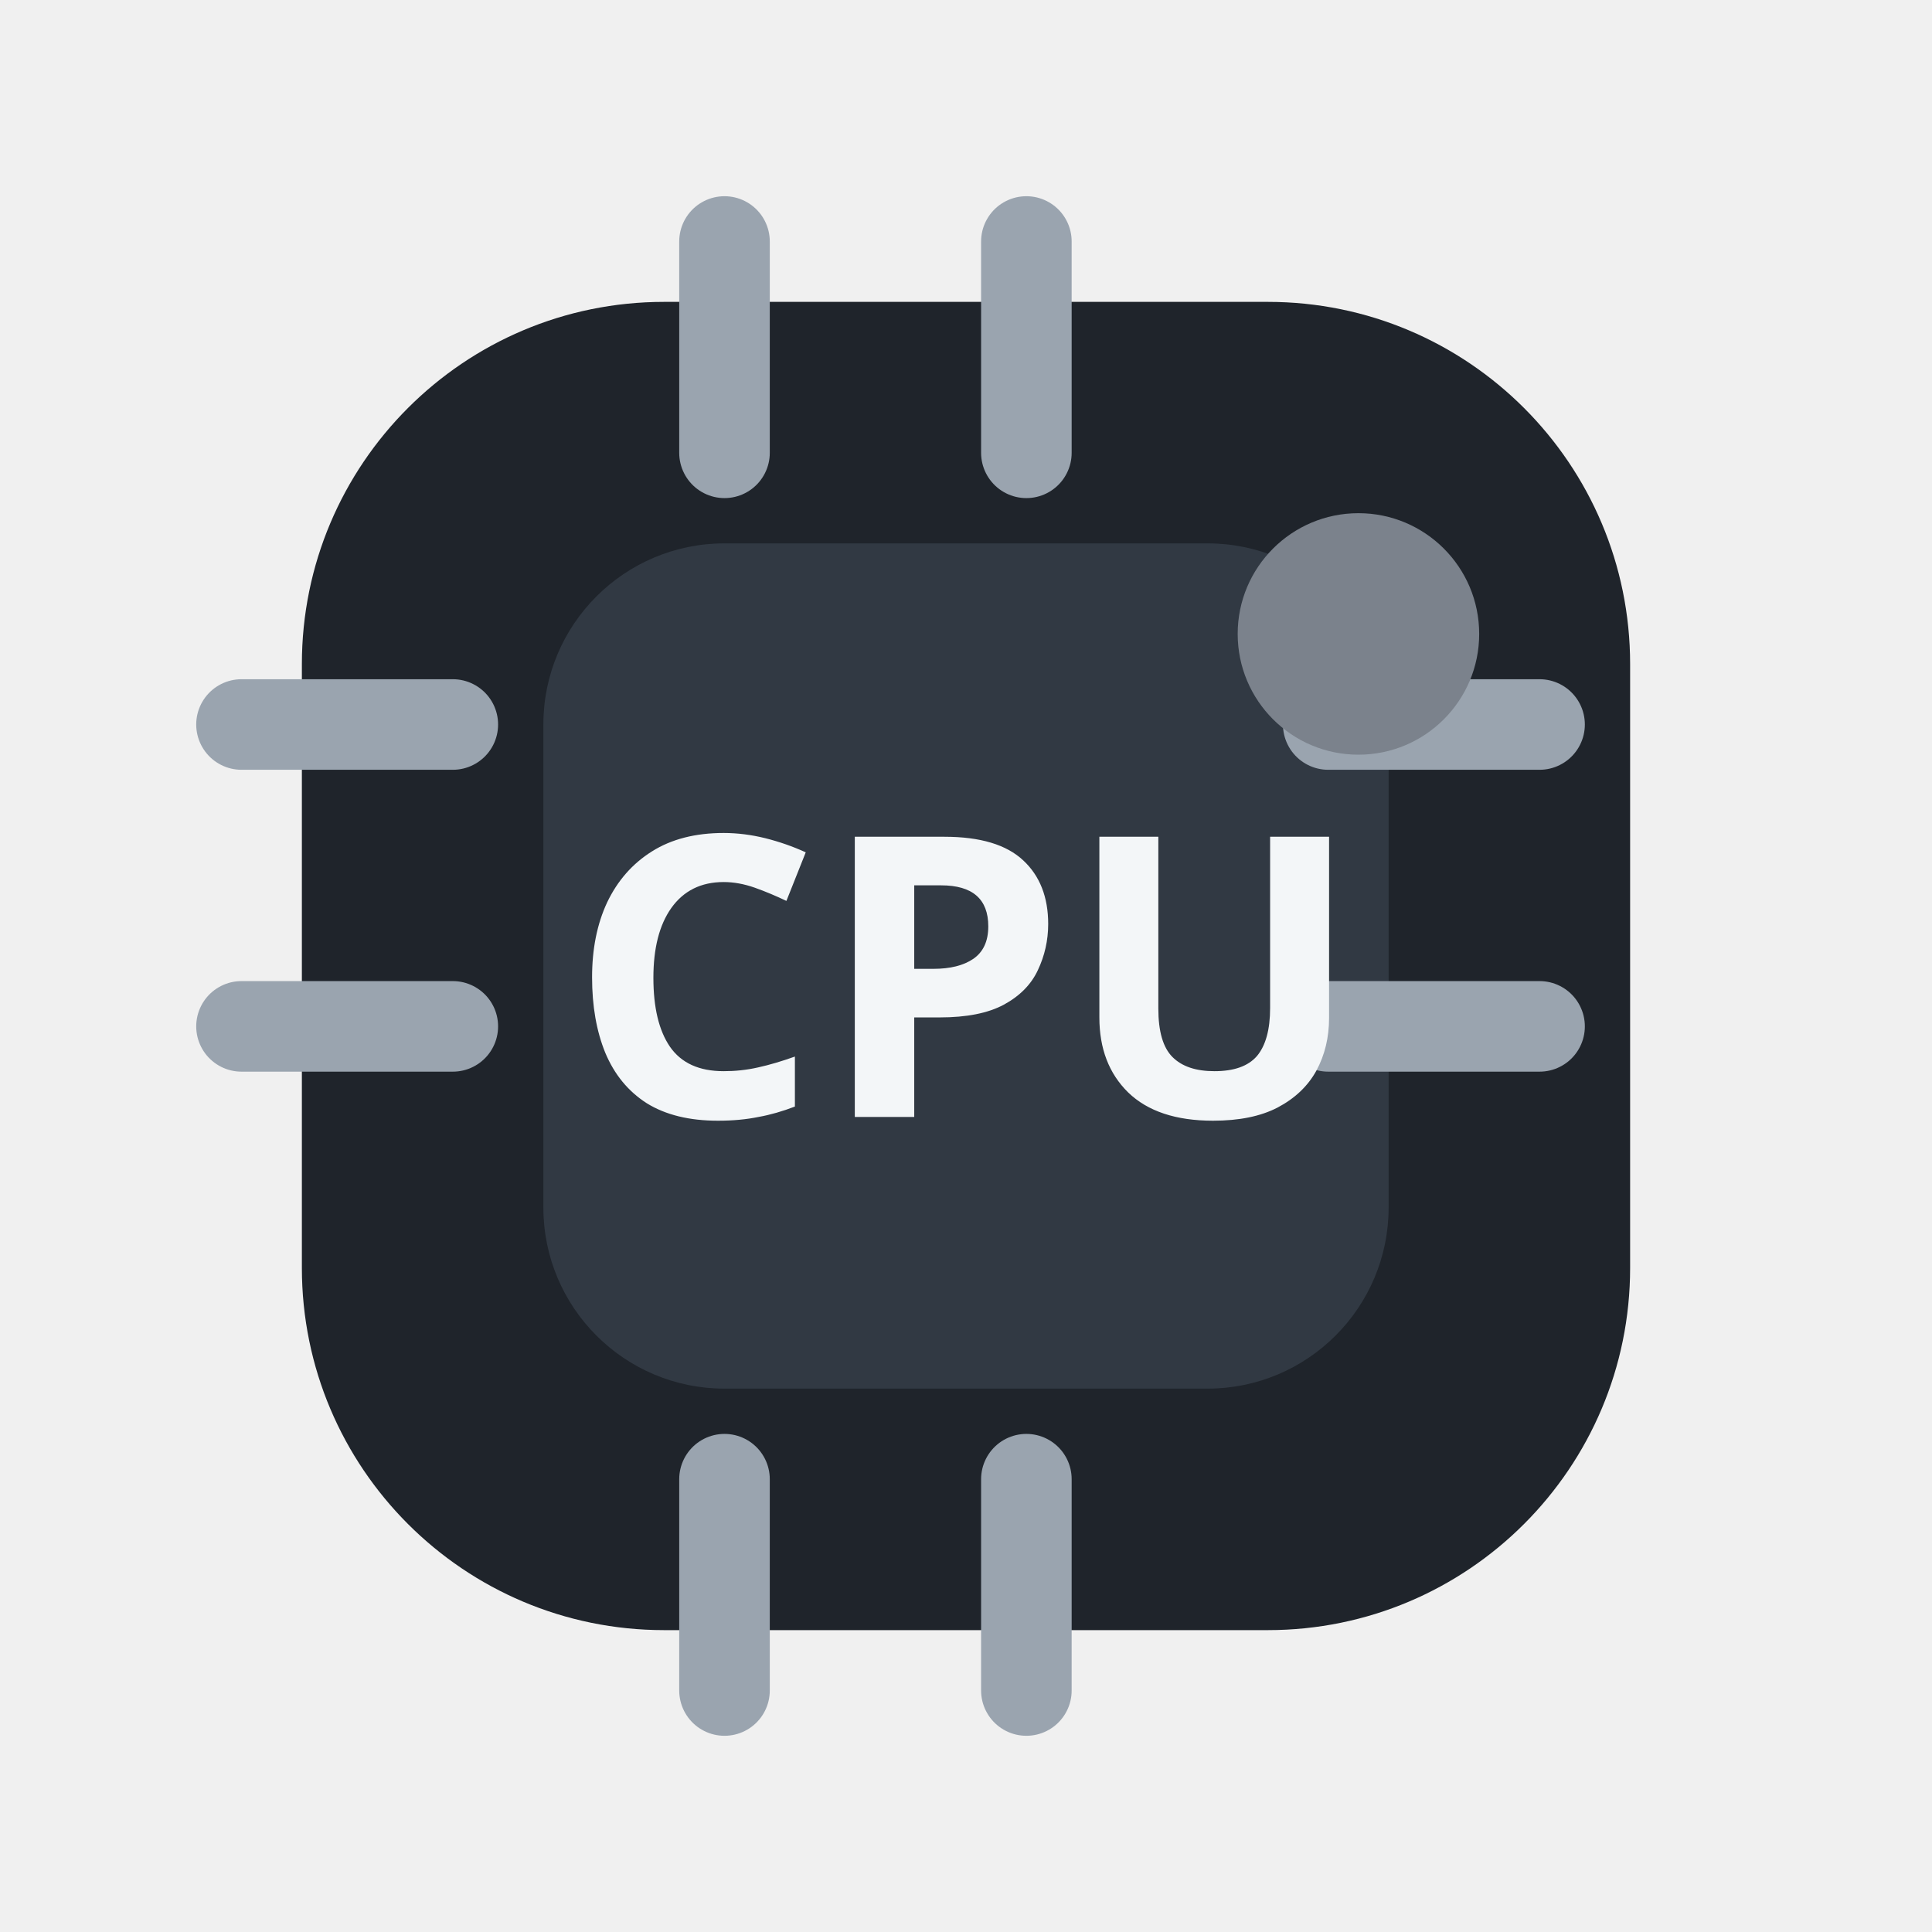
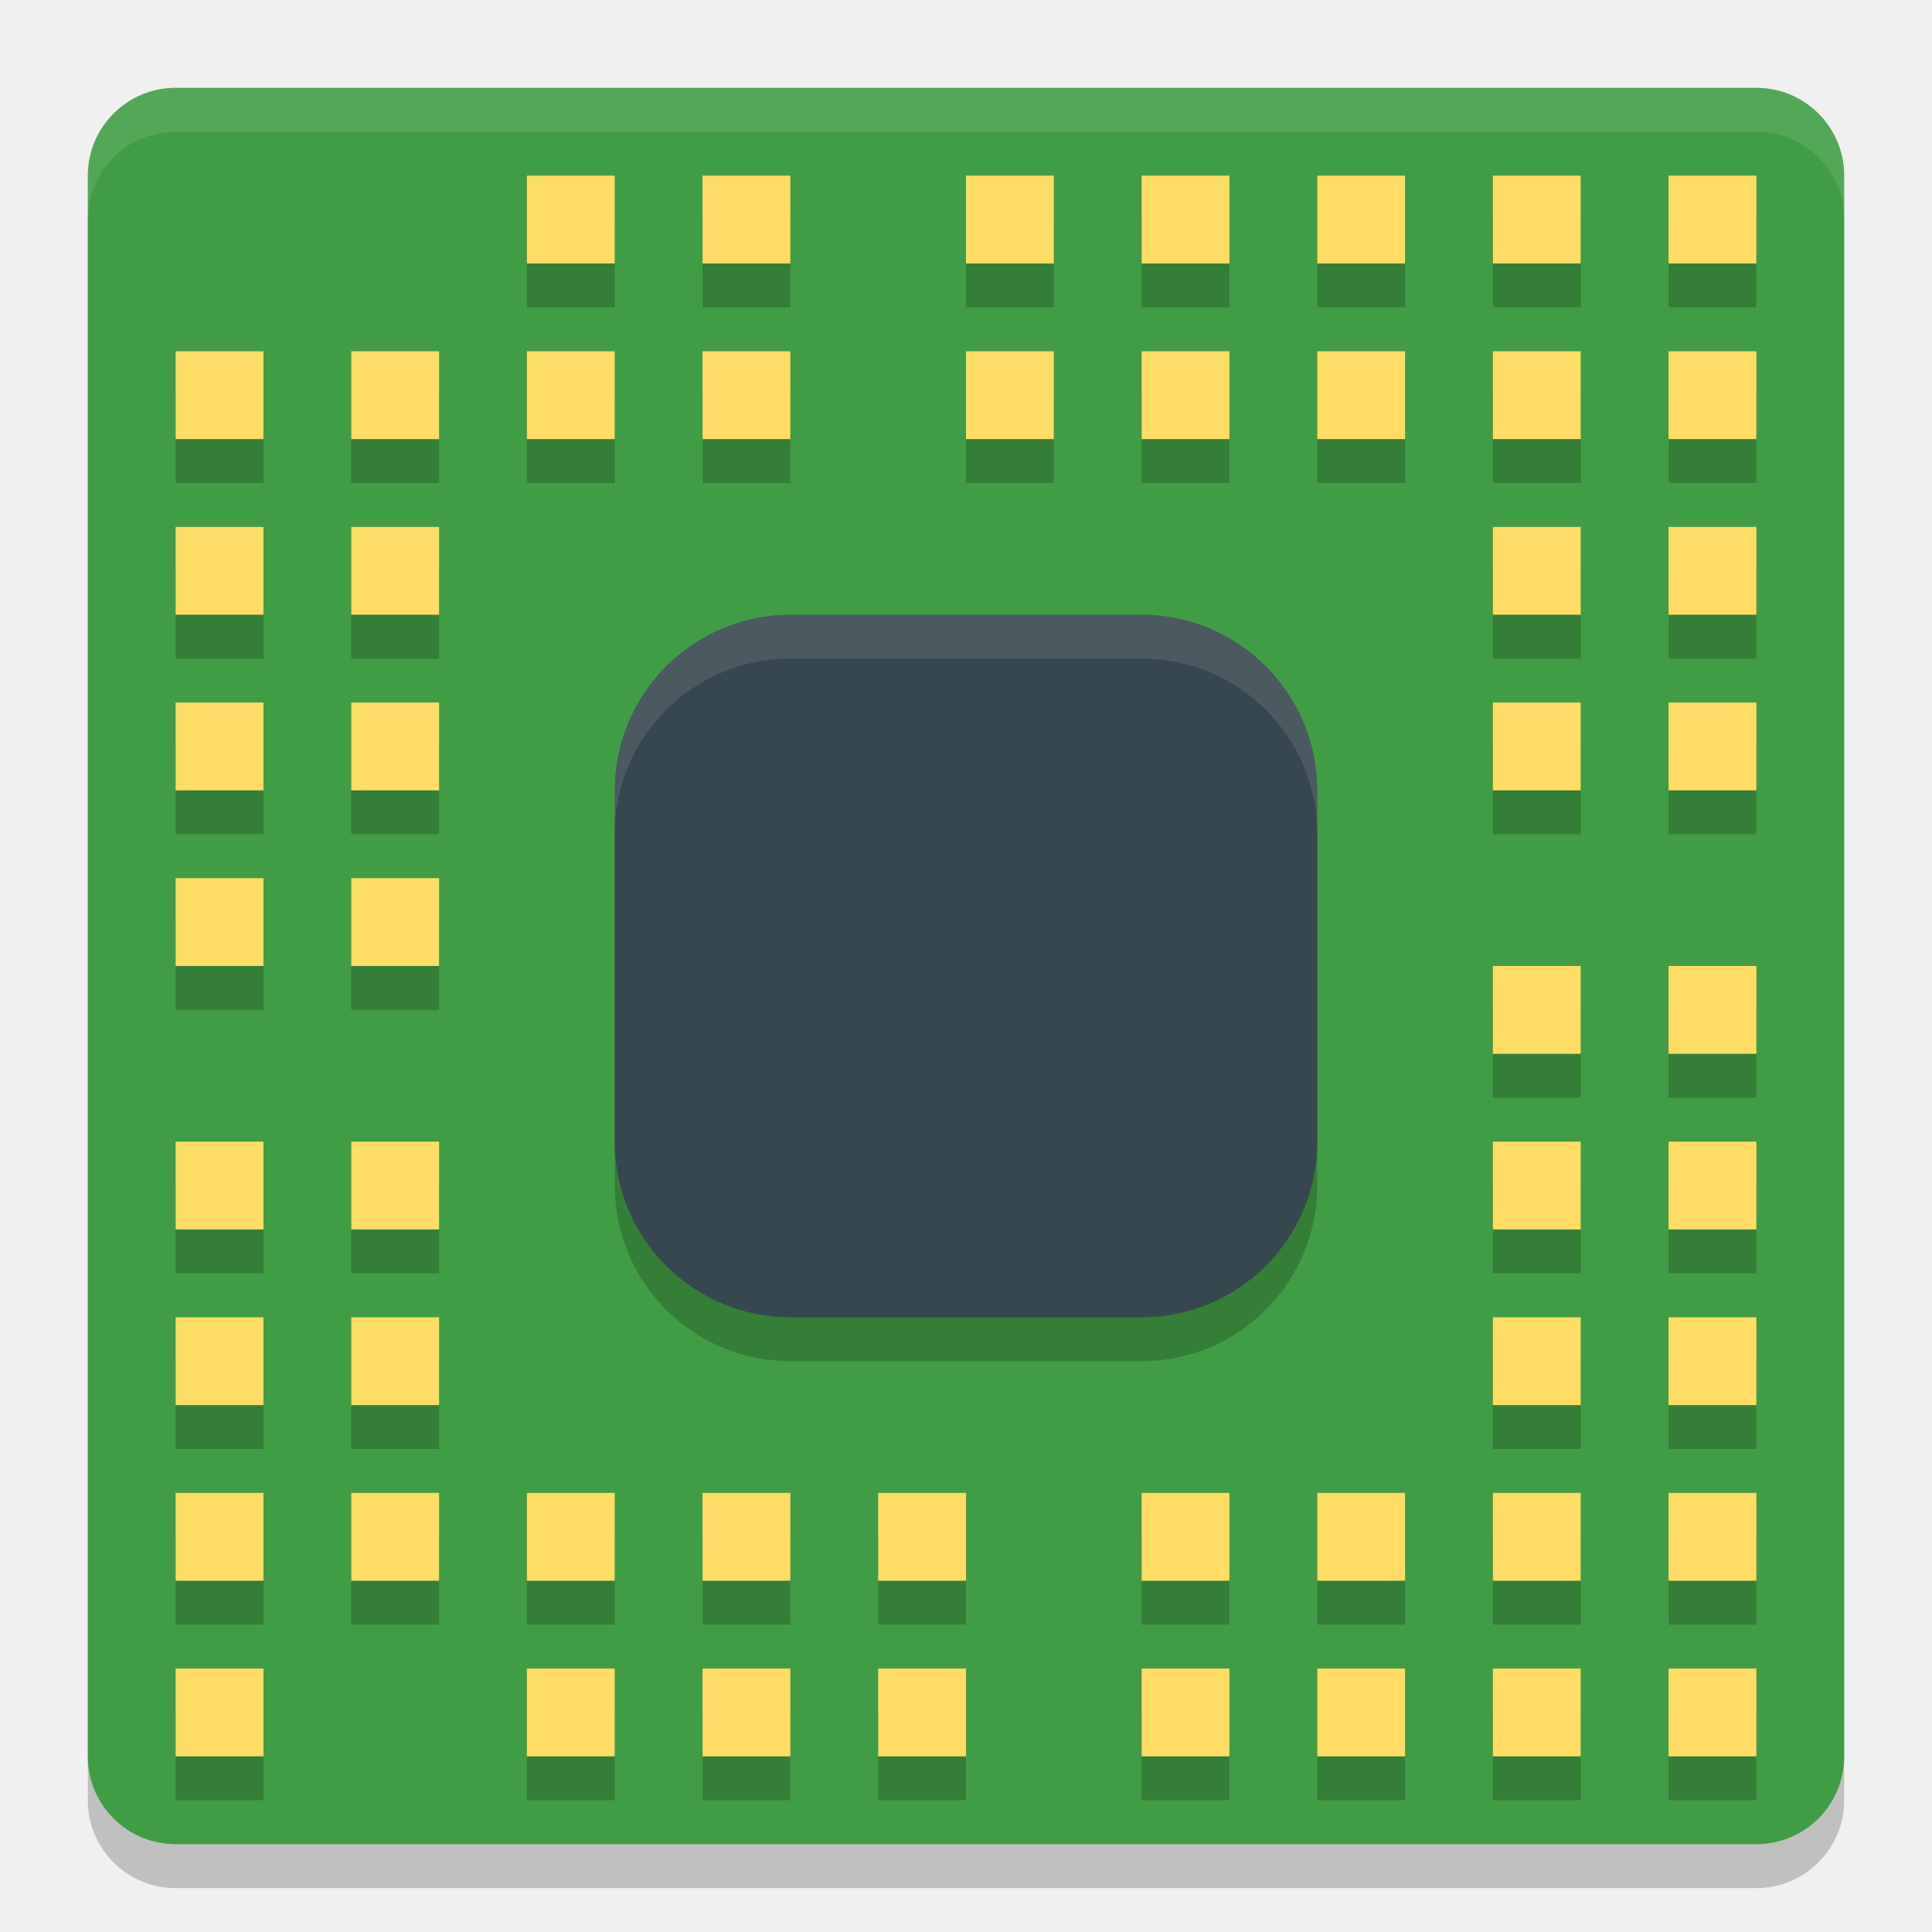
- <svg xmlns="http://www.w3.org/2000/svg" width="64" height="64" viewBox="0 0 64 64">
-   <rect x="10" y="10" width="44" height="44" rx="12" fill="#1f242b" />
-   <rect x="18" y="18" width="28" height="28" rx="6" fill="#313943" />
-   <path d="M34 15v-7M24 15v-7M44 24h7M44 34h7M34 49v7M24 49v7M15 24H8M15 34H8" stroke="#9aa4af" stroke-width="3" stroke-linecap="round" />
-   <text x="32" y="37" fill="#f3f6f8" font-family="sans-serif" font-size="13" font-weight="700" text-anchor="middle">CPU</text>
-   <circle cx="45" cy="21" r="4" fill="#7b828c" />
+ <svg xmlns="http://www.w3.org/2000/svg" width="22" height="22" version="1.1">
+   <g transform="translate(-1,-1)">
+     <rect style="opacity:0.2" width="20" height="20" x="2" y="2.5" rx="1" ry="1" />
+     <rect style="fill:#419d45" width="20" height="20" x="2" y="2" rx="1" ry="1" />
+     <rect style="opacity:0.2" width="8" height="8" x="8" y="8.5" rx="2" ry="2" />
+     <rect style="fill:#37474f" width="8" height="8" x="8" y="8" rx="2" ry="2" />
+     <path style="opacity:0.1;fill:#ffffff" d="M 10,8 C 8.892,8 8,8.892 8,10 V 10.5 C 8,9.392 8.892,8.5 10,8.5 H 14 C 15.108,8.5 16,9.392 16,10.5 V 10 C 16,8.892 15.108,8 14,8 Z" />
+     <path style="opacity:0.1;fill:#ffffff" d="M 3,2 C 2.446,2 2,2.446 2,3 V 3.5 C 2,2.946 2.446,2.5 3,2.5 H 21 C 21.554,2.5 22,2.946 22,3.5 V 3 C 22,2.446 21.554,2 21,2 Z" />
+     <g style="opacity:0.2" transform="translate(0,0.5)">
+       <rect width="1" height="1" x="7" y="5" />
+       <rect width="1" height="1" x="9" y="5" />
+       <rect width="1" height="1" x="12" y="5" />
+       <rect width="1" height="1" x="14" y="5" />
+       <rect width="1" height="1" x="16" y="5" />
+       <rect width="1" height="1" x="18" y="5" />
+       <rect width="1" height="1" x="5" y="5" />
+       <rect width="1" height="1" x="18" y="7" />
+       <rect width="1" height="1" x="18" y="9" />
+       <rect width="1" height="1" x="18" y="14" />
+       <rect width="1" height="1" x="18" y="16" />
+       <rect width="1" height="1" x="18" y="18" />
+       <rect width="1" height="1" x="16" y="18" />
+       <rect width="1" height="1" x="14" y="18" />
+       <rect width="1" height="1" x="11" y="18" />
+       <rect width="1" height="1" x="9" y="18" />
+       <rect width="1" height="1" x="7" y="18" />
+       <rect width="1" height="1" x="5" y="18" />
+       <rect width="1" height="1" x="5" y="16" />
+       <rect width="1" height="1" x="5" y="14" />
+       <rect width="1" height="1" x="5" y="11" />
+       <rect width="1" height="1" x="5" y="7" />
+       <rect width="1" height="1" x="5" y="9" />
+       <rect width="1" height="1" x="18" y="12" />
+       <rect width="1" height="1" x="20" y="7" />
+       <rect width="1" height="1" x="20" y="5" />
+       <rect width="1" height="1" x="20" y="3" />
+       <rect width="1" height="1" x="18" y="3" />
+       <rect width="1" height="1" x="16" y="3" />
+       <rect width="1" height="1" x="14" y="3" />
+       <rect width="1" height="1" x="12" y="3" />
+       <rect width="1" height="1" x="9" y="3" />
+       <rect width="1" height="1" x="7" y="3" />
+       <rect width="1" height="1" x="20" y="9" />
+       <rect width="1" height="1" x="20" y="12" />
+       <rect width="1" height="1" x="20" y="14" />
+       <rect width="1" height="1" x="20" y="16" />
+       <rect width="1" height="1" x="20" y="18" />
+       <rect width="1" height="1" x="20" y="20" />
+       <rect width="1" height="1" x="18" y="20" />
+       <rect width="1" height="1" x="16" y="20" />
+       <rect width="1" height="1" x="14" y="20" />
+       <rect width="1" height="1" x="11" y="20" />
+       <rect width="1" height="1" x="9" y="20" />
+       <rect width="1" height="1" x="7" y="20" />
+       <rect width="1" height="1" x="3" y="20" />
+       <rect width="1" height="1" x="3" y="18" />
+       <rect width="1" height="1" x="3" y="16" />
+       <rect width="1" height="1" x="3" y="14" />
+       <rect width="1" height="1" x="3" y="11" />
+       <rect width="1" height="1" x="3" y="9" />
+       <rect width="1" height="1" x="3" y="7" />
+       <rect width="1" height="1" x="3" y="5" />
+     </g>
+     <g style="fill:#ffdc65">
+       <rect width="1" height="1" x="7" y="5" />
+       <rect width="1" height="1" x="9" y="5" />
+       <rect width="1" height="1" x="12" y="5" />
+       <rect width="1" height="1" x="14" y="5" />
+       <rect width="1" height="1" x="16" y="5" />
+       <rect width="1" height="1" x="18" y="5" />
+       <rect width="1" height="1" x="5" y="5" />
+       <rect width="1" height="1" x="18" y="7" />
+       <rect width="1" height="1" x="18" y="9" />
+       <rect width="1" height="1" x="18" y="14" />
+       <rect width="1" height="1" x="18" y="16" />
+       <rect width="1" height="1" x="18" y="18" />
+       <rect width="1" height="1" x="16" y="18" />
+       <rect width="1" height="1" x="14" y="18" />
+       <rect width="1" height="1" x="11" y="18" />
+       <rect width="1" height="1" x="9" y="18" />
+       <rect width="1" height="1" x="7" y="18" />
+       <rect width="1" height="1" x="5" y="18" />
+       <rect width="1" height="1" x="5" y="16" />
+       <rect width="1" height="1" x="5" y="14" />
+       <rect width="1" height="1" x="5" y="11" />
+       <rect width="1" height="1" x="5" y="7" />
+       <rect width="1" height="1" x="5" y="9" />
+       <rect width="1" height="1" x="18" y="12" />
+       <rect width="1" height="1" x="20" y="7" />
+       <rect width="1" height="1" x="20" y="5" />
+       <rect width="1" height="1" x="20" y="3" />
+       <rect width="1" height="1" x="18" y="3" />
+       <rect width="1" height="1" x="16" y="3" />
+       <rect width="1" height="1" x="14" y="3" />
+       <rect width="1" height="1" x="12" y="3" />
+       <rect width="1" height="1" x="9" y="3" />
+       <rect width="1" height="1" x="7" y="3" />
+       <rect width="1" height="1" x="20" y="9" />
+       <rect width="1" height="1" x="20" y="12" />
+       <rect width="1" height="1" x="20" y="14" />
+       <rect width="1" height="1" x="20" y="16" />
+       <rect width="1" height="1" x="20" y="18" />
+       <rect width="1" height="1" x="20" y="20" />
+       <rect width="1" height="1" x="18" y="20" />
+       <rect width="1" height="1" x="16" y="20" />
+       <rect width="1" height="1" x="14" y="20" />
+       <rect width="1" height="1" x="11" y="20" />
+       <rect width="1" height="1" x="9" y="20" />
+       <rect width="1" height="1" x="7" y="20" />
+       <rect width="1" height="1" x="3" y="20" />
+       <rect width="1" height="1" x="3" y="18" />
+       <rect width="1" height="1" x="3" y="16" />
+       <rect width="1" height="1" x="3" y="14" />
+       <rect width="1" height="1" x="3" y="11" />
+       <rect width="1" height="1" x="3" y="9" />
+       <rect width="1" height="1" x="3" y="7" />
+       <rect width="1" height="1" x="3" y="5" />
+     </g>
+   </g>
</svg>
